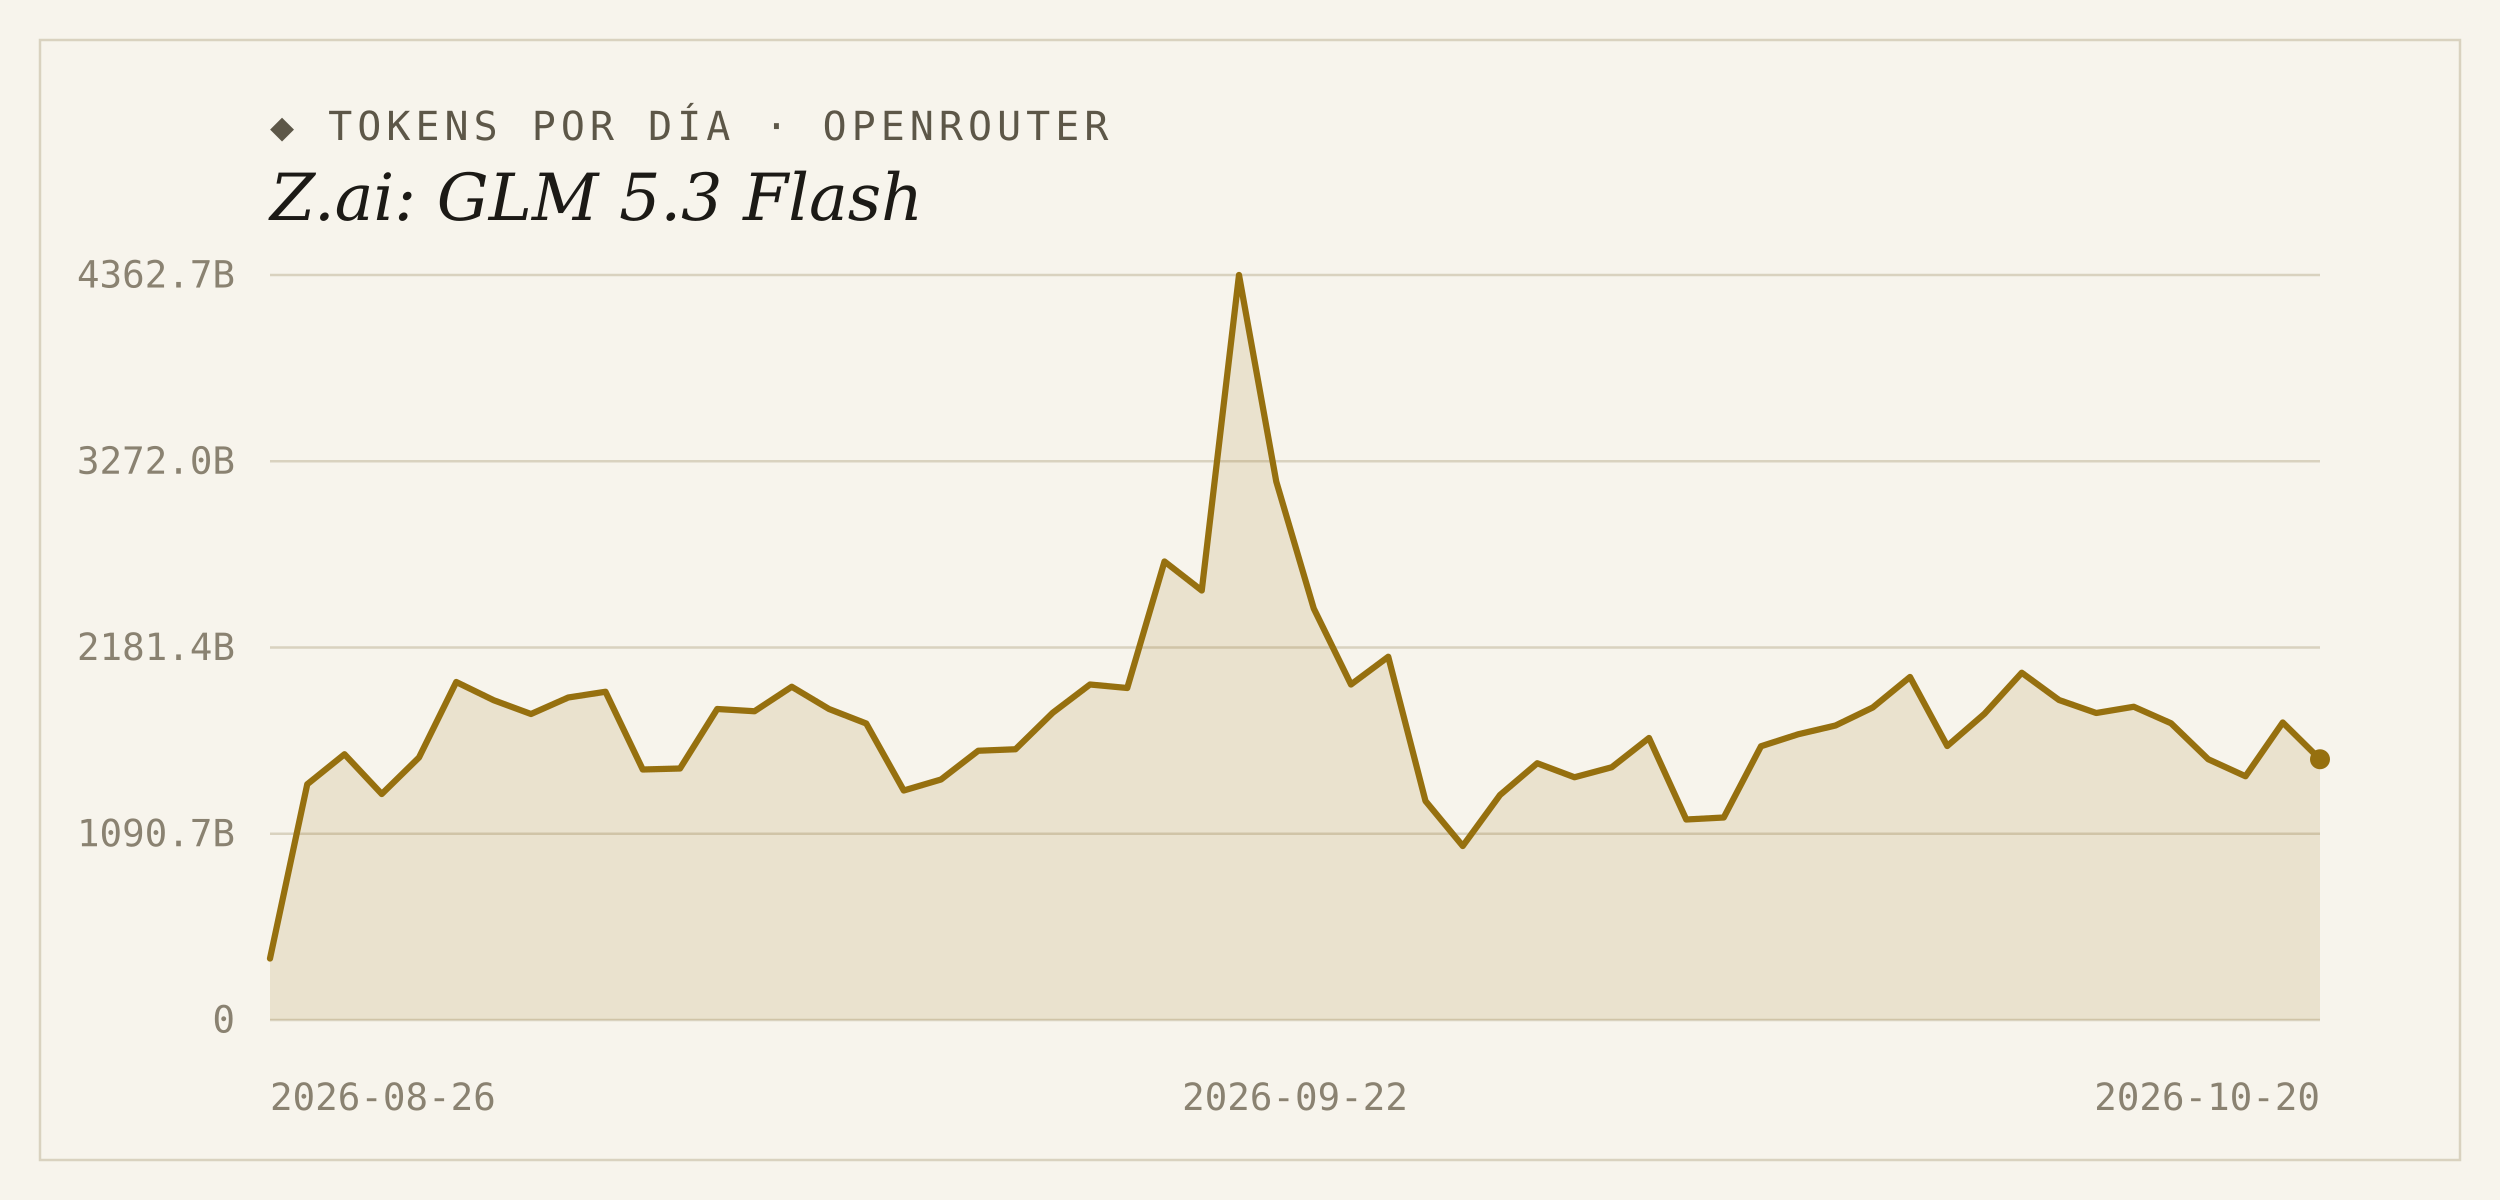
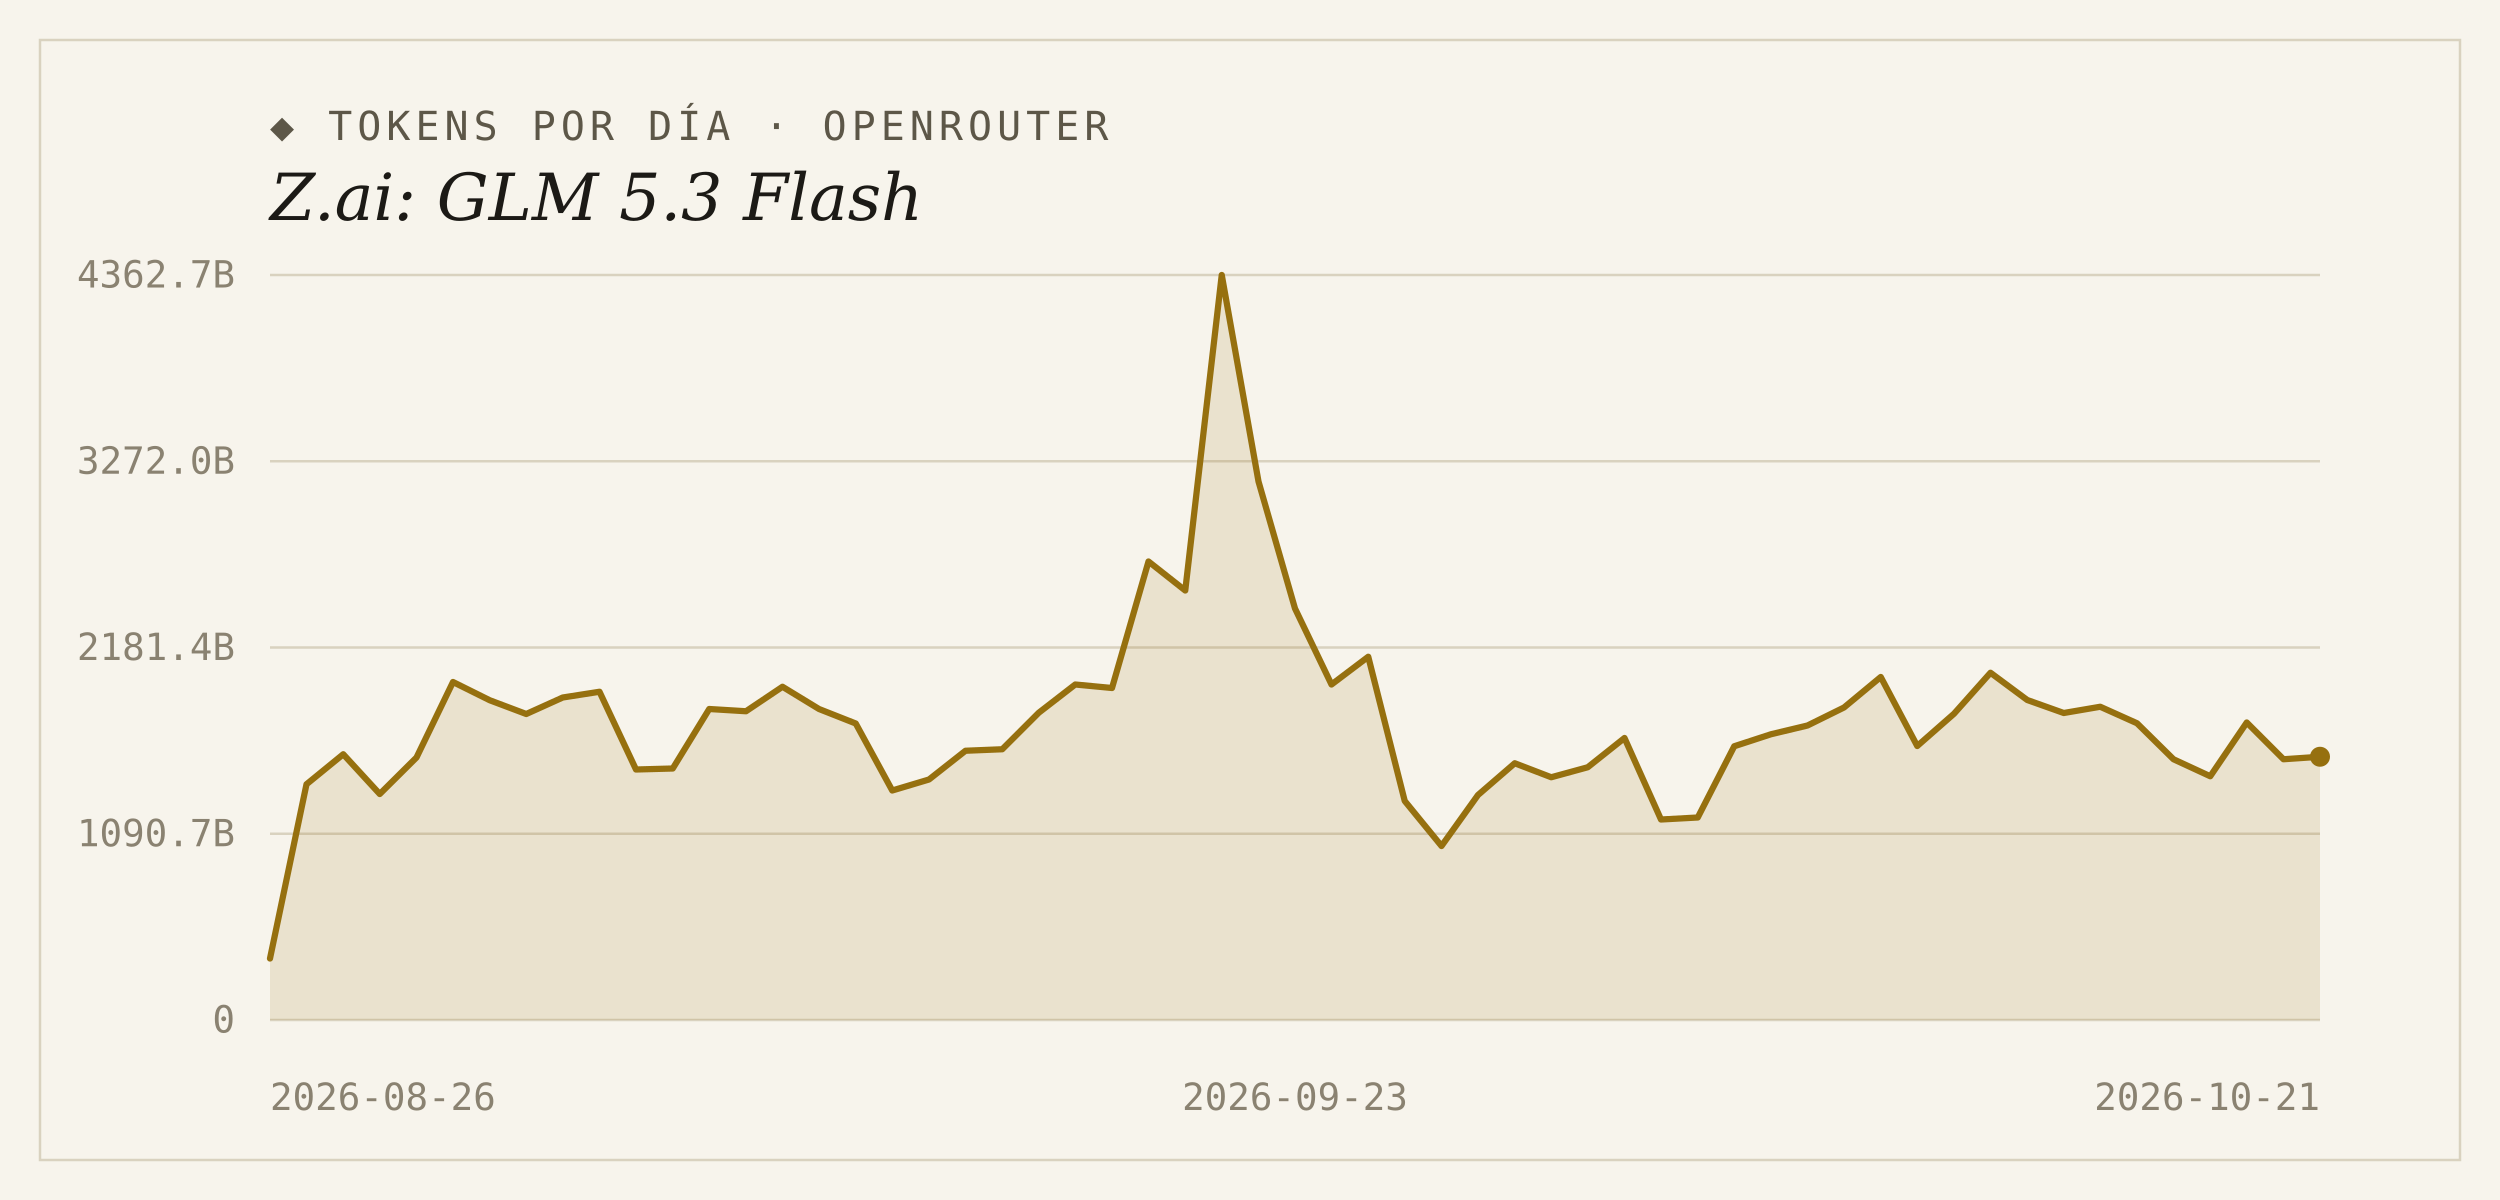
<svg xmlns="http://www.w3.org/2000/svg" width="1000" height="480" viewBox="0 0 1000 480">
  <rect width="1000" height="480" fill="#f7f4ec" />
  <rect x="16" y="16" width="968" height="448" fill="none" stroke="#d9d2bf" stroke-width="1" />
  <text x="108" y="56" font-family="'DejaVu Sans Mono', Consolas, monospace" font-size="16" letter-spacing="2" fill="#5d5748">◆ TOKENS POR DÍA · OPENROUTER</text>
  <text x="108" y="88" font-family="Georgia, 'DejaVu Serif', serif" font-size="26" font-style="italic" fill="#1c1a16">Z.ai: GLM 5.3 Flash</text>
  <line x1="108" y1="408.0" x2="928" y2="408.0" stroke="#d9d2bf" stroke-width="1" />
  <text x="94" y="413" text-anchor="end" font-family="'DejaVu Sans Mono', Consolas, monospace" font-size="15" fill="#8a8271">0</text>
  <line x1="108" y1="333.5" x2="928" y2="333.5" stroke="#d9d2bf" stroke-width="1" />
  <text x="94" y="338.5" text-anchor="end" font-family="'DejaVu Sans Mono', Consolas, monospace" font-size="15" fill="#8a8271">1090.7B</text>
  <line x1="108" y1="259.0" x2="928" y2="259.0" stroke="#d9d2bf" stroke-width="1" />
  <text x="94" y="264" text-anchor="end" font-family="'DejaVu Sans Mono', Consolas, monospace" font-size="15" fill="#8a8271">2181.4B</text>
  <line x1="108" y1="184.5" x2="928" y2="184.5" stroke="#d9d2bf" stroke-width="1" />
  <text x="94" y="189.5" text-anchor="end" font-family="'DejaVu Sans Mono', Consolas, monospace" font-size="15" fill="#8a8271">3272.0B</text>
  <line x1="108" y1="110.0" x2="928" y2="110.0" stroke="#d9d2bf" stroke-width="1" />
  <text x="94" y="115" text-anchor="end" font-family="'DejaVu Sans Mono', Consolas, monospace" font-size="15" fill="#8a8271">4362.7B</text>
-   <path d="M 108,408.0 L 108.0,383.4 L 122.9,313.7 L 137.8,301.7 L 152.7,317.6 L 167.6,303.0 L 182.5,272.8 L 197.5,280.1 L 212.4,285.6 L 227.3,279.0 L 242.2,276.7 L 257.1,307.8 L 272.0,307.4 L 286.9,283.6 L 301.8,284.5 L 316.7,274.7 L 331.6,283.6 L 346.5,289.4 L 361.5,316.2 L 376.4,311.8 L 391.3,300.3 L 406.2,299.7 L 421.1,285.1 L 436.0,273.8 L 450.9,275.2 L 465.8,224.6 L 480.7,236.2 L 495.6,110.0 L 510.5,192.6 L 525.5,243.4 L 540.4,273.8 L 555.3,262.7 L 570.2,320.4 L 585.1,338.4 L 600.0,318.0 L 614.9,305.3 L 629.8,310.9 L 644.7,306.9 L 659.6,295.2 L 674.5,327.8 L 689.5,327.0 L 704.4,298.5 L 719.3,293.7 L 734.2,290.2 L 749.1,283.0 L 764.0,270.8 L 778.9,298.4 L 793.8,285.5 L 808.7,269.1 L 823.6,280.0 L 838.5,285.2 L 853.5,282.7 L 868.4,289.3 L 883.3,303.7 L 898.2,310.5 L 913.1,289.0 L 928.0,303.7 L 928.0,408.0 Z" fill="#96700f" fill-opacity="0.14" />
-   <polyline points="108.0,383.4 122.9,313.7 137.8,301.7 152.7,317.6 167.6,303.0 182.5,272.8 197.5,280.1 212.4,285.6 227.3,279.0 242.2,276.7 257.1,307.8 272.0,307.4 286.9,283.6 301.8,284.5 316.7,274.7 331.6,283.6 346.5,289.4 361.5,316.2 376.4,311.8 391.3,300.3 406.2,299.7 421.1,285.1 436.0,273.8 450.9,275.2 465.8,224.6 480.7,236.2 495.6,110.0 510.5,192.6 525.5,243.4 540.4,273.8 555.3,262.7 570.2,320.4 585.1,338.4 600.0,318.0 614.9,305.3 629.8,310.9 644.7,306.9 659.6,295.2 674.5,327.8 689.5,327.0 704.4,298.5 719.3,293.7 734.2,290.2 749.1,283.0 764.0,270.8 778.9,298.4 793.8,285.5 808.7,269.1 823.6,280.0 838.5,285.2 853.5,282.7 868.4,289.3 883.3,303.7 898.2,310.5 913.1,289.0 928.0,303.7" fill="none" stroke="#96700f" stroke-width="2.5" stroke-linejoin="round" stroke-linecap="round" />
-   <circle cx="928.0" cy="303.7" r="4" fill="#96700f" />
+   <path d="M 108,408.0 L 108.0,383.4 L 122.6,313.7 L 137.3,301.7 L 151.9,317.6 L 166.6,303.0 L 181.2,272.8 L 195.9,280.1 L 210.5,285.6 L 225.1,279.0 L 239.8,276.7 L 254.4,307.8 L 269.1,307.4 L 283.7,283.6 L 298.4,284.5 L 313.0,274.7 L 327.6,283.6 L 342.3,289.4 L 356.9,316.2 L 371.6,311.8 L 386.2,300.3 L 400.9,299.7 L 415.5,285.1 L 430.1,273.8 L 444.8,275.2 L 459.4,224.6 L 474.1,236.2 L 488.7,110.0 L 503.4,192.6 L 518.0,243.4 L 532.6,273.8 L 547.3,262.7 L 561.9,320.4 L 576.6,338.4 L 591.2,318.0 L 605.9,305.3 L 620.5,310.9 L 635.1,306.9 L 649.8,295.2 L 664.4,327.8 L 679.1,327.0 L 693.7,298.5 L 708.4,293.7 L 723.0,290.2 L 737.6,283.0 L 752.3,270.8 L 766.9,298.4 L 781.6,285.5 L 796.2,269.1 L 810.9,280.0 L 825.5,285.2 L 840.1,282.7 L 854.8,289.3 L 869.4,303.7 L 884.1,310.5 L 898.7,289.0 L 913.4,303.7 L 928.0,302.7 L 928.0,408.0 Z" fill="#96700f" fill-opacity="0.14" />
+   <polyline points="108.0,383.4 122.6,313.7 137.3,301.7 151.9,317.6 166.6,303.0 181.2,272.8 195.9,280.1 210.5,285.6 225.1,279.0 239.8,276.7 254.4,307.8 269.1,307.4 283.7,283.6 298.4,284.5 313.0,274.7 327.6,283.6 342.3,289.4 356.9,316.2 371.6,311.8 386.2,300.3 400.9,299.7 415.5,285.1 430.1,273.8 444.8,275.2 459.4,224.6 474.1,236.2 488.7,110.0 503.4,192.6 518.0,243.4 532.6,273.8 547.3,262.7 561.9,320.4 576.6,338.4 591.2,318.0 605.9,305.3 620.5,310.9 635.1,306.9 649.8,295.2 664.4,327.8 679.1,327.0 693.7,298.5 708.4,293.7 723.0,290.2 737.6,283.0 752.3,270.8 766.9,298.4 781.6,285.5 796.2,269.1 810.9,280.0 825.5,285.2 840.1,282.7 854.8,289.3 869.4,303.7 884.1,310.5 898.7,289.0 913.4,303.7 928.0,302.7" fill="none" stroke="#96700f" stroke-width="2.5" stroke-linejoin="round" stroke-linecap="round" />
+   <circle cx="928.0" cy="302.7" r="4" fill="#96700f" />
  <text x="108" y="444" text-anchor="start" font-family="'DejaVu Sans Mono', Consolas, monospace" font-size="15" fill="#8a8271">2026-08-26</text>
-   <text x="518" y="444" text-anchor="middle" font-family="'DejaVu Sans Mono', Consolas, monospace" font-size="15" fill="#8a8271">2026-09-22</text>
-   <text x="928" y="444" text-anchor="end" font-family="'DejaVu Sans Mono', Consolas, monospace" font-size="15" fill="#8a8271">2026-10-20</text>
+   <text x="518" y="444" text-anchor="middle" font-family="'DejaVu Sans Mono', Consolas, monospace" font-size="15" fill="#8a8271">2026-09-23</text>
+   <text x="928" y="444" text-anchor="end" font-family="'DejaVu Sans Mono', Consolas, monospace" font-size="15" fill="#8a8271">2026-10-21</text>
</svg>
